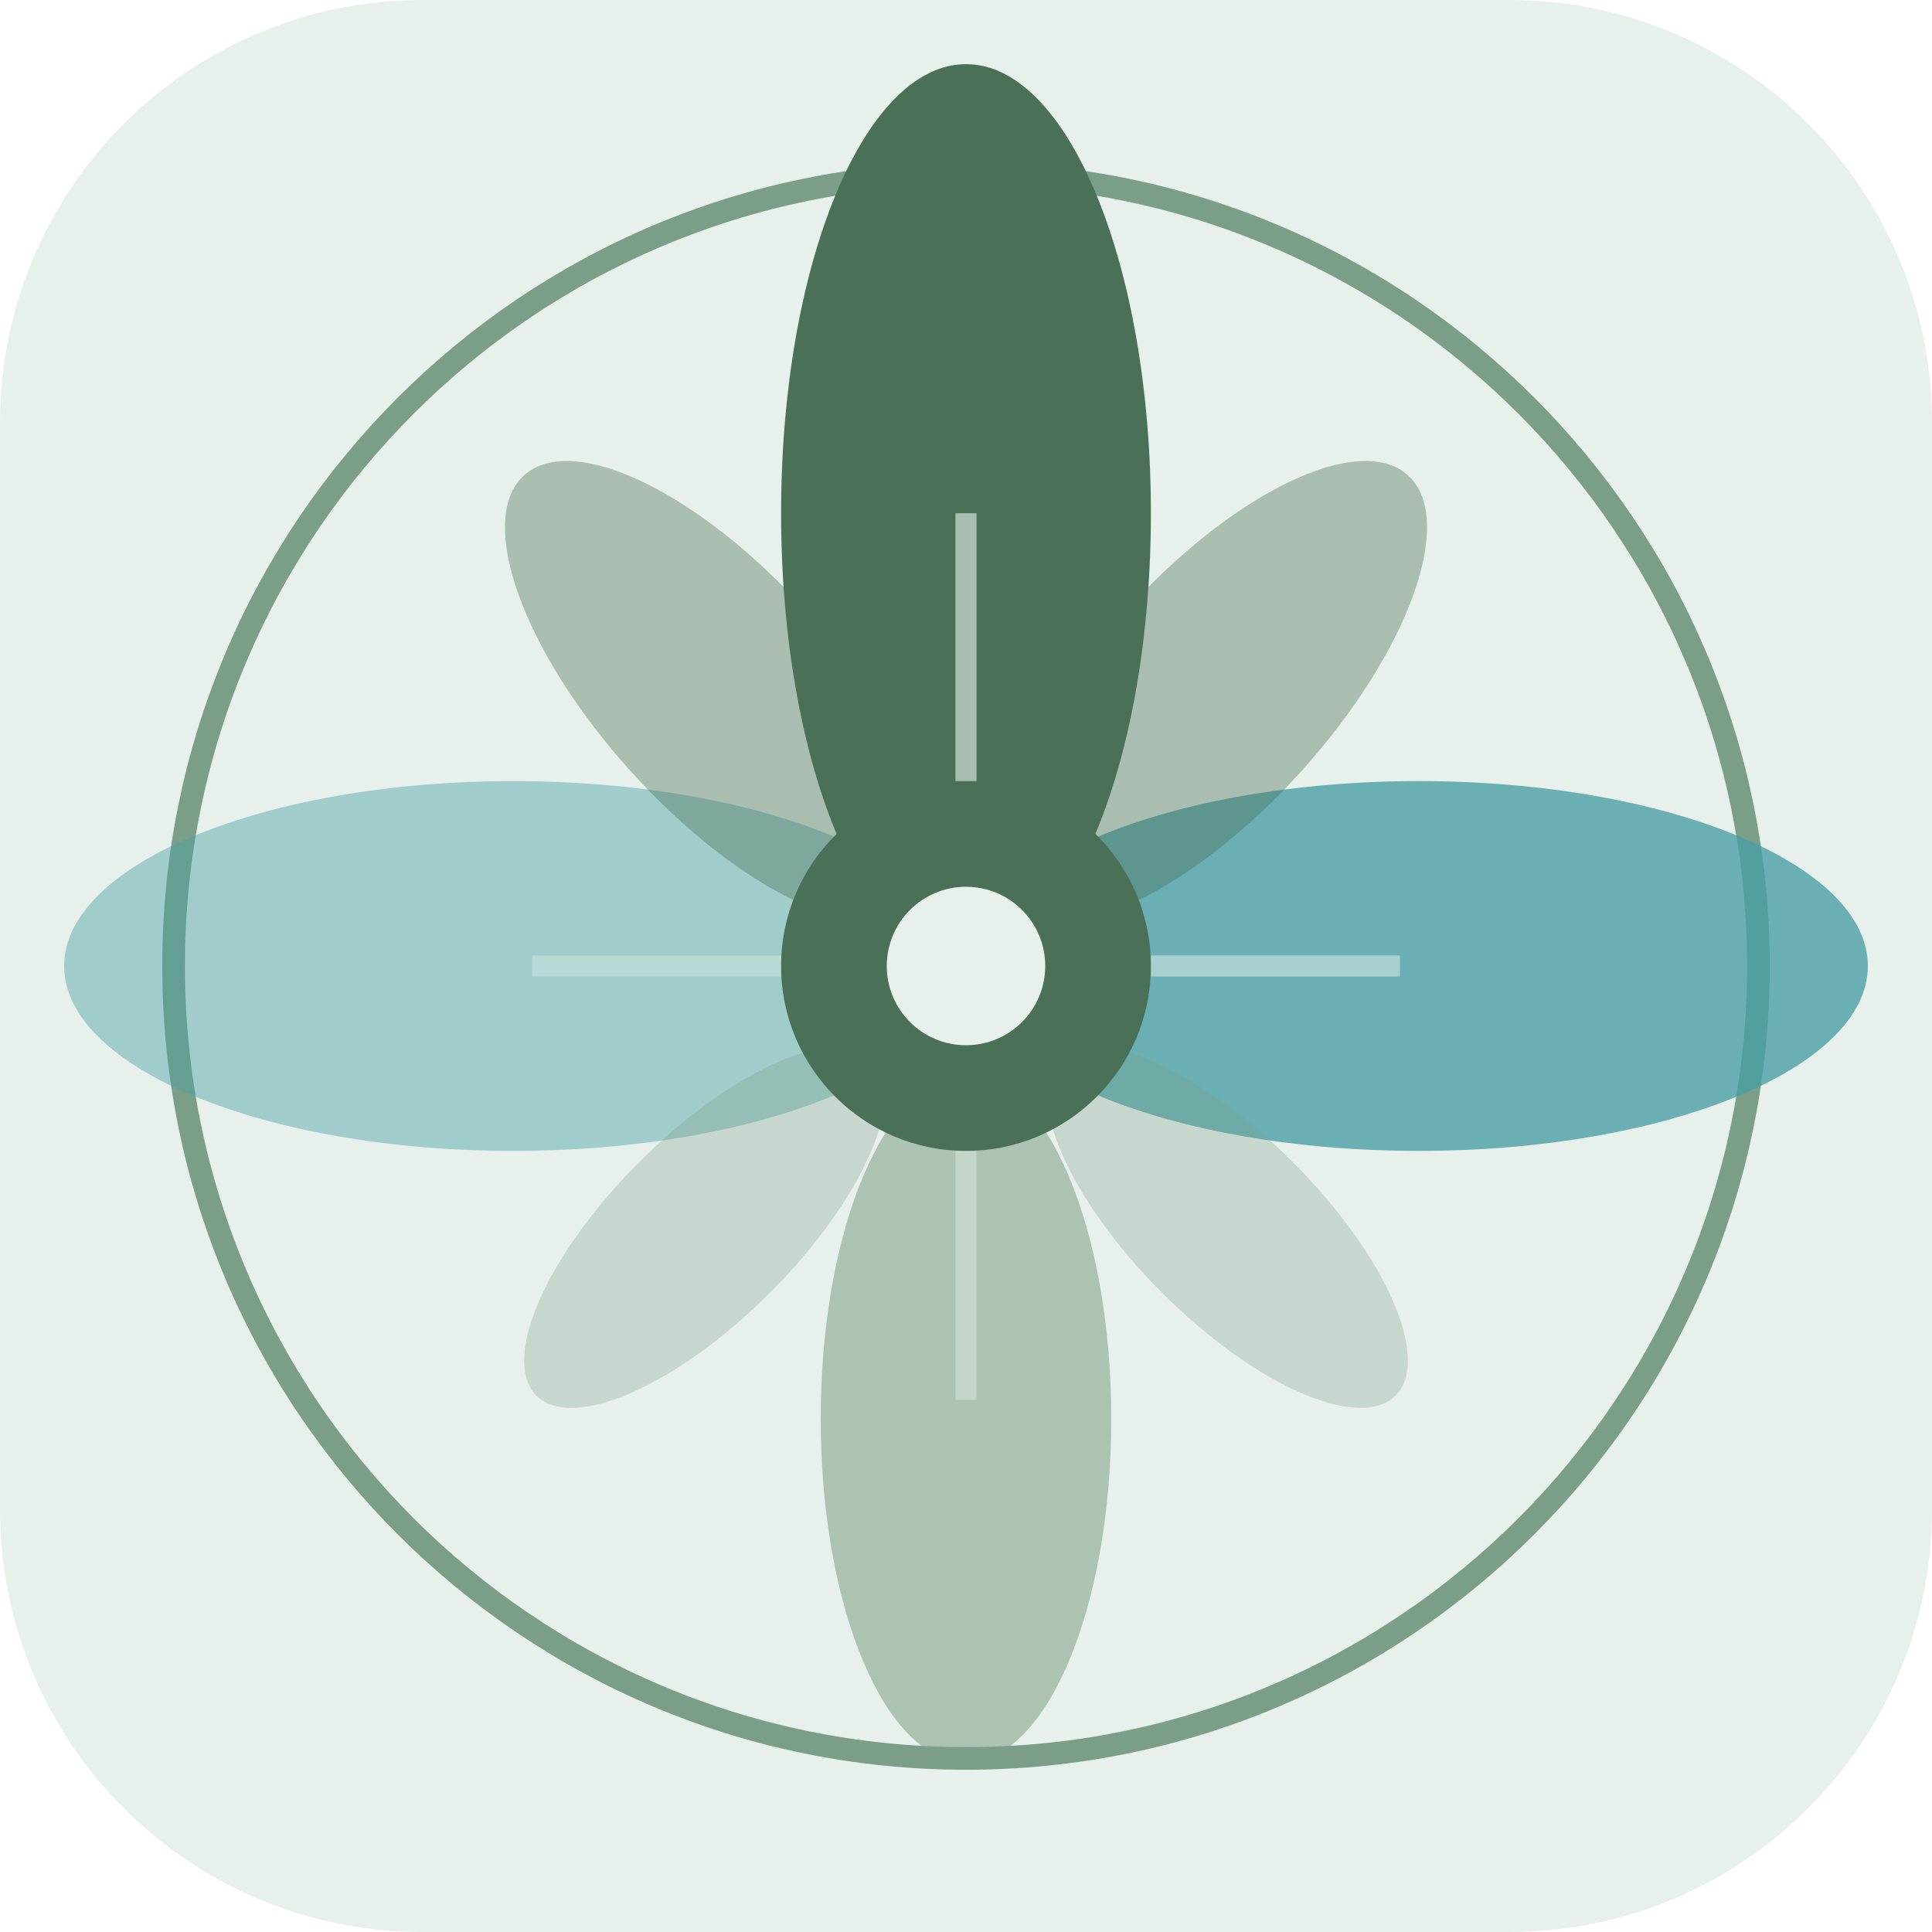
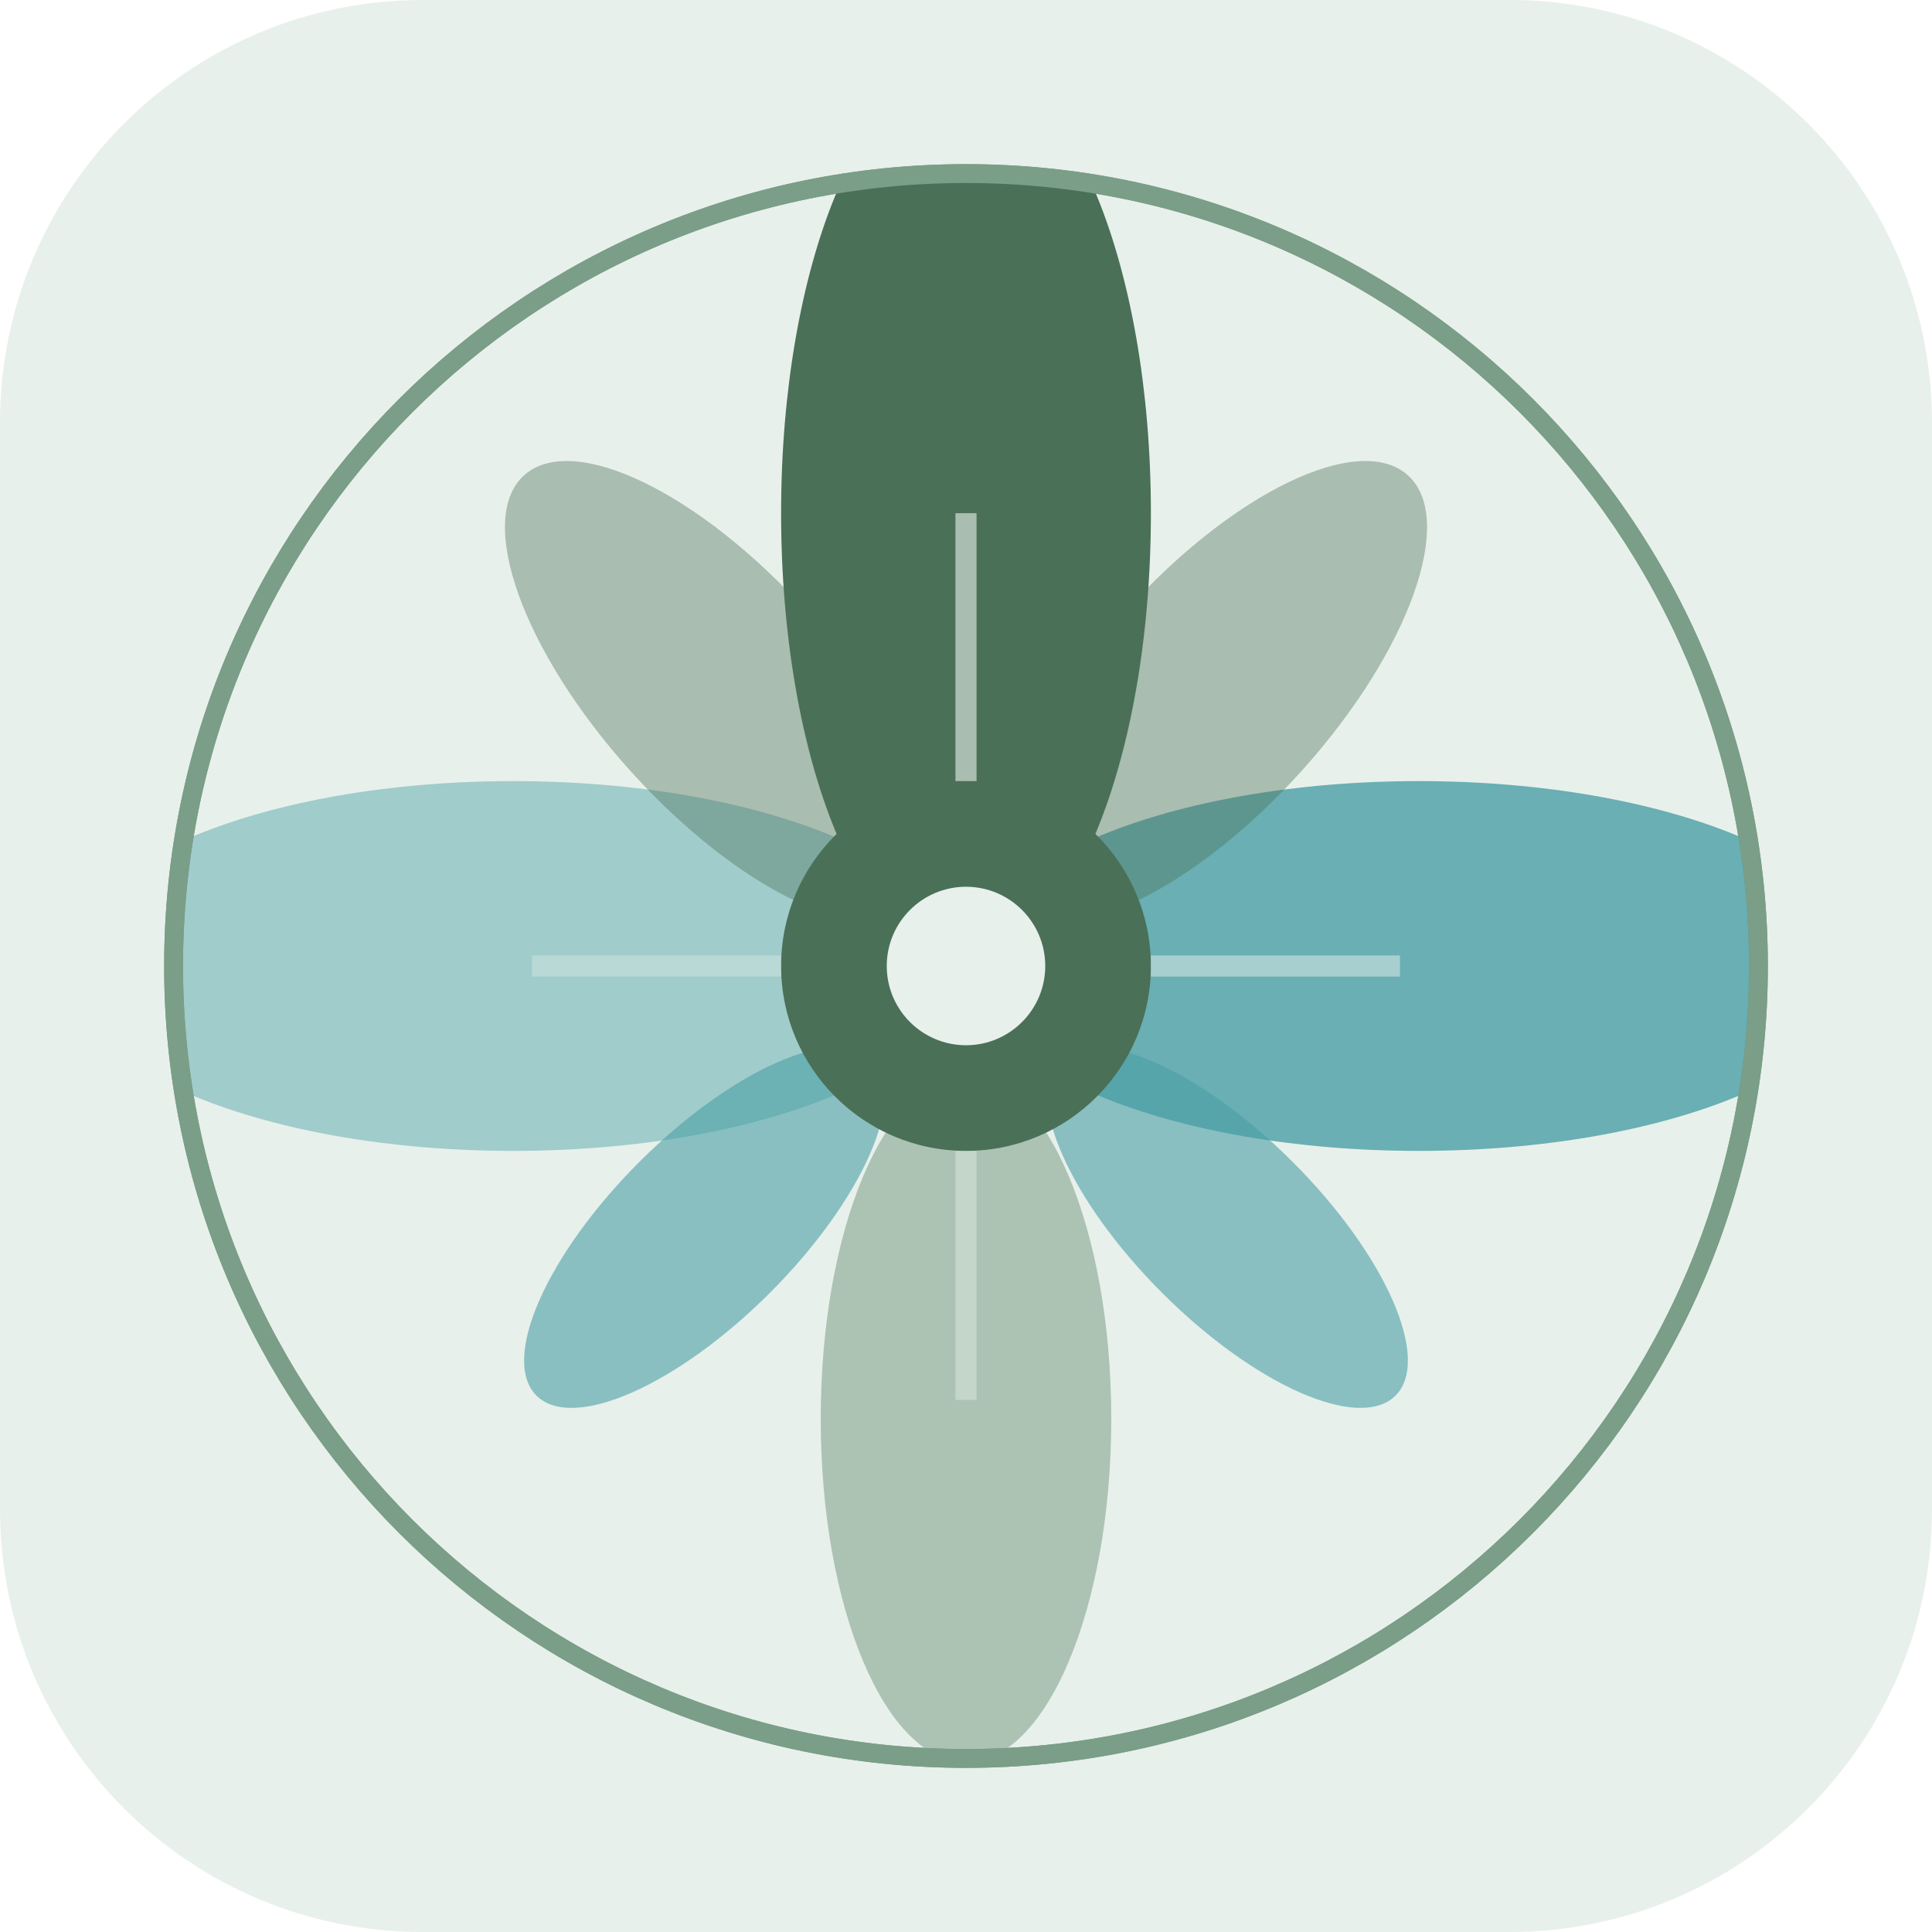
<svg xmlns="http://www.w3.org/2000/svg" width="512" height="512" viewBox="0 0 512 512" fill="none">
  <rect width="512" height="512" rx="112" fill="#e8f0eb" />
-   <circle cx="256" cy="256" r="210" fill="#e8f0eb" stroke="#7a9e87" stroke-width="6" />
-   <ellipse cx="256" cy="136" rx="49" ry="119" fill="#4a7058" />
-   <ellipse cx="256" cy="376" rx="38.5" ry="91" fill="#7a9e87" opacity="0.55" />
-   <ellipse cx="376" cy="256" rx="119" ry="49" fill="#4a9fa5" opacity="0.8" />
-   <ellipse cx="136" cy="256" rx="119" ry="49" fill="#4a9fa5" opacity="0.45" />
-   <ellipse cx="256" cy="256" rx="31.5" ry="77" fill="#4a7058" opacity="0.4" transform="rotate(42 256 256) translate(0 -98)" />
-   <ellipse cx="256" cy="256" rx="31.5" ry="77" fill="#4a7058" opacity="0.4" transform="rotate(-42 256 256) translate(0 -98)" />
-   <ellipse cx="256" cy="256" rx="24.5" ry="63" fill="#7a9e87" opacity="0.3" transform="rotate(135 256 256) translate(0 -98)" />
-   <ellipse cx="256" cy="256" rx="24.5" ry="63" fill="#7a9e87" opacity="0.3" transform="rotate(-135 256 256) translate(0 -98)" />
+   <defs>
+     <clipPath id="ring-clip">
+       <circle cx="256" cy="256" r="208" />
+     </clipPath>
+   </defs>
+   <circle cx="256" cy="256" r="210" fill="#e8f0eb" stroke="#7a9e87" stroke-width="5" />
+   <g clip-path="url(#ring-clip)">
+     <ellipse cx="256" cy="136" rx="49" ry="119" fill="#4a7058" />
+     <ellipse cx="256" cy="376" rx="38.5" ry="91" fill="#7a9e87" opacity="0.55" />
+     <ellipse cx="376" cy="256" rx="119" ry="49" fill="#4a9fa5" opacity="0.8" />
+     <ellipse cx="136" cy="256" rx="119" ry="49" fill="#4a9fa5" opacity="0.45" />
+     <ellipse cx="256" cy="256" rx="31.5" ry="77" fill="#4a7058" opacity="0.4" transform="rotate(42 256 256) translate(0 -98)" />
+     <ellipse cx="256" cy="256" rx="31.5" ry="77" fill="#4a7058" opacity="0.4" transform="rotate(-42 256 256) translate(0 -98)" />
+     <ellipse cx="256" cy="256" rx="24.5" ry="63" fill="#4a9fa5" opacity="0.6" transform="rotate(135 256 256) translate(0 -98)" />
+     <ellipse cx="256" cy="256" rx="24.5" ry="63" fill="#4a9fa5" opacity="0.6" transform="rotate(-135 256 256) translate(0 -98)" />
+   </g>
+   <circle cx="256" cy="256" r="210" fill="none" stroke="#7a9e87" stroke-width="5" />
  <circle cx="256" cy="256" r="49" fill="#4a7058" />
  <circle cx="256" cy="256" r="21" fill="#e8f0eb" />
  <line x1="256" y1="207" x2="256" y2="136" stroke="#e8f0eb" stroke-width="5.6" opacity="0.6" />
  <line x1="256" y1="305" x2="256" y2="371" stroke="#e8f0eb" stroke-width="5.6" opacity="0.4" />
  <line x1="305" y1="256" x2="371" y2="256" stroke="#e8f0eb" stroke-width="5.6" opacity="0.5" />
  <line x1="207" y1="256" x2="141" y2="256" stroke="#e8f0eb" stroke-width="5.6" opacity="0.35" />
</svg>
